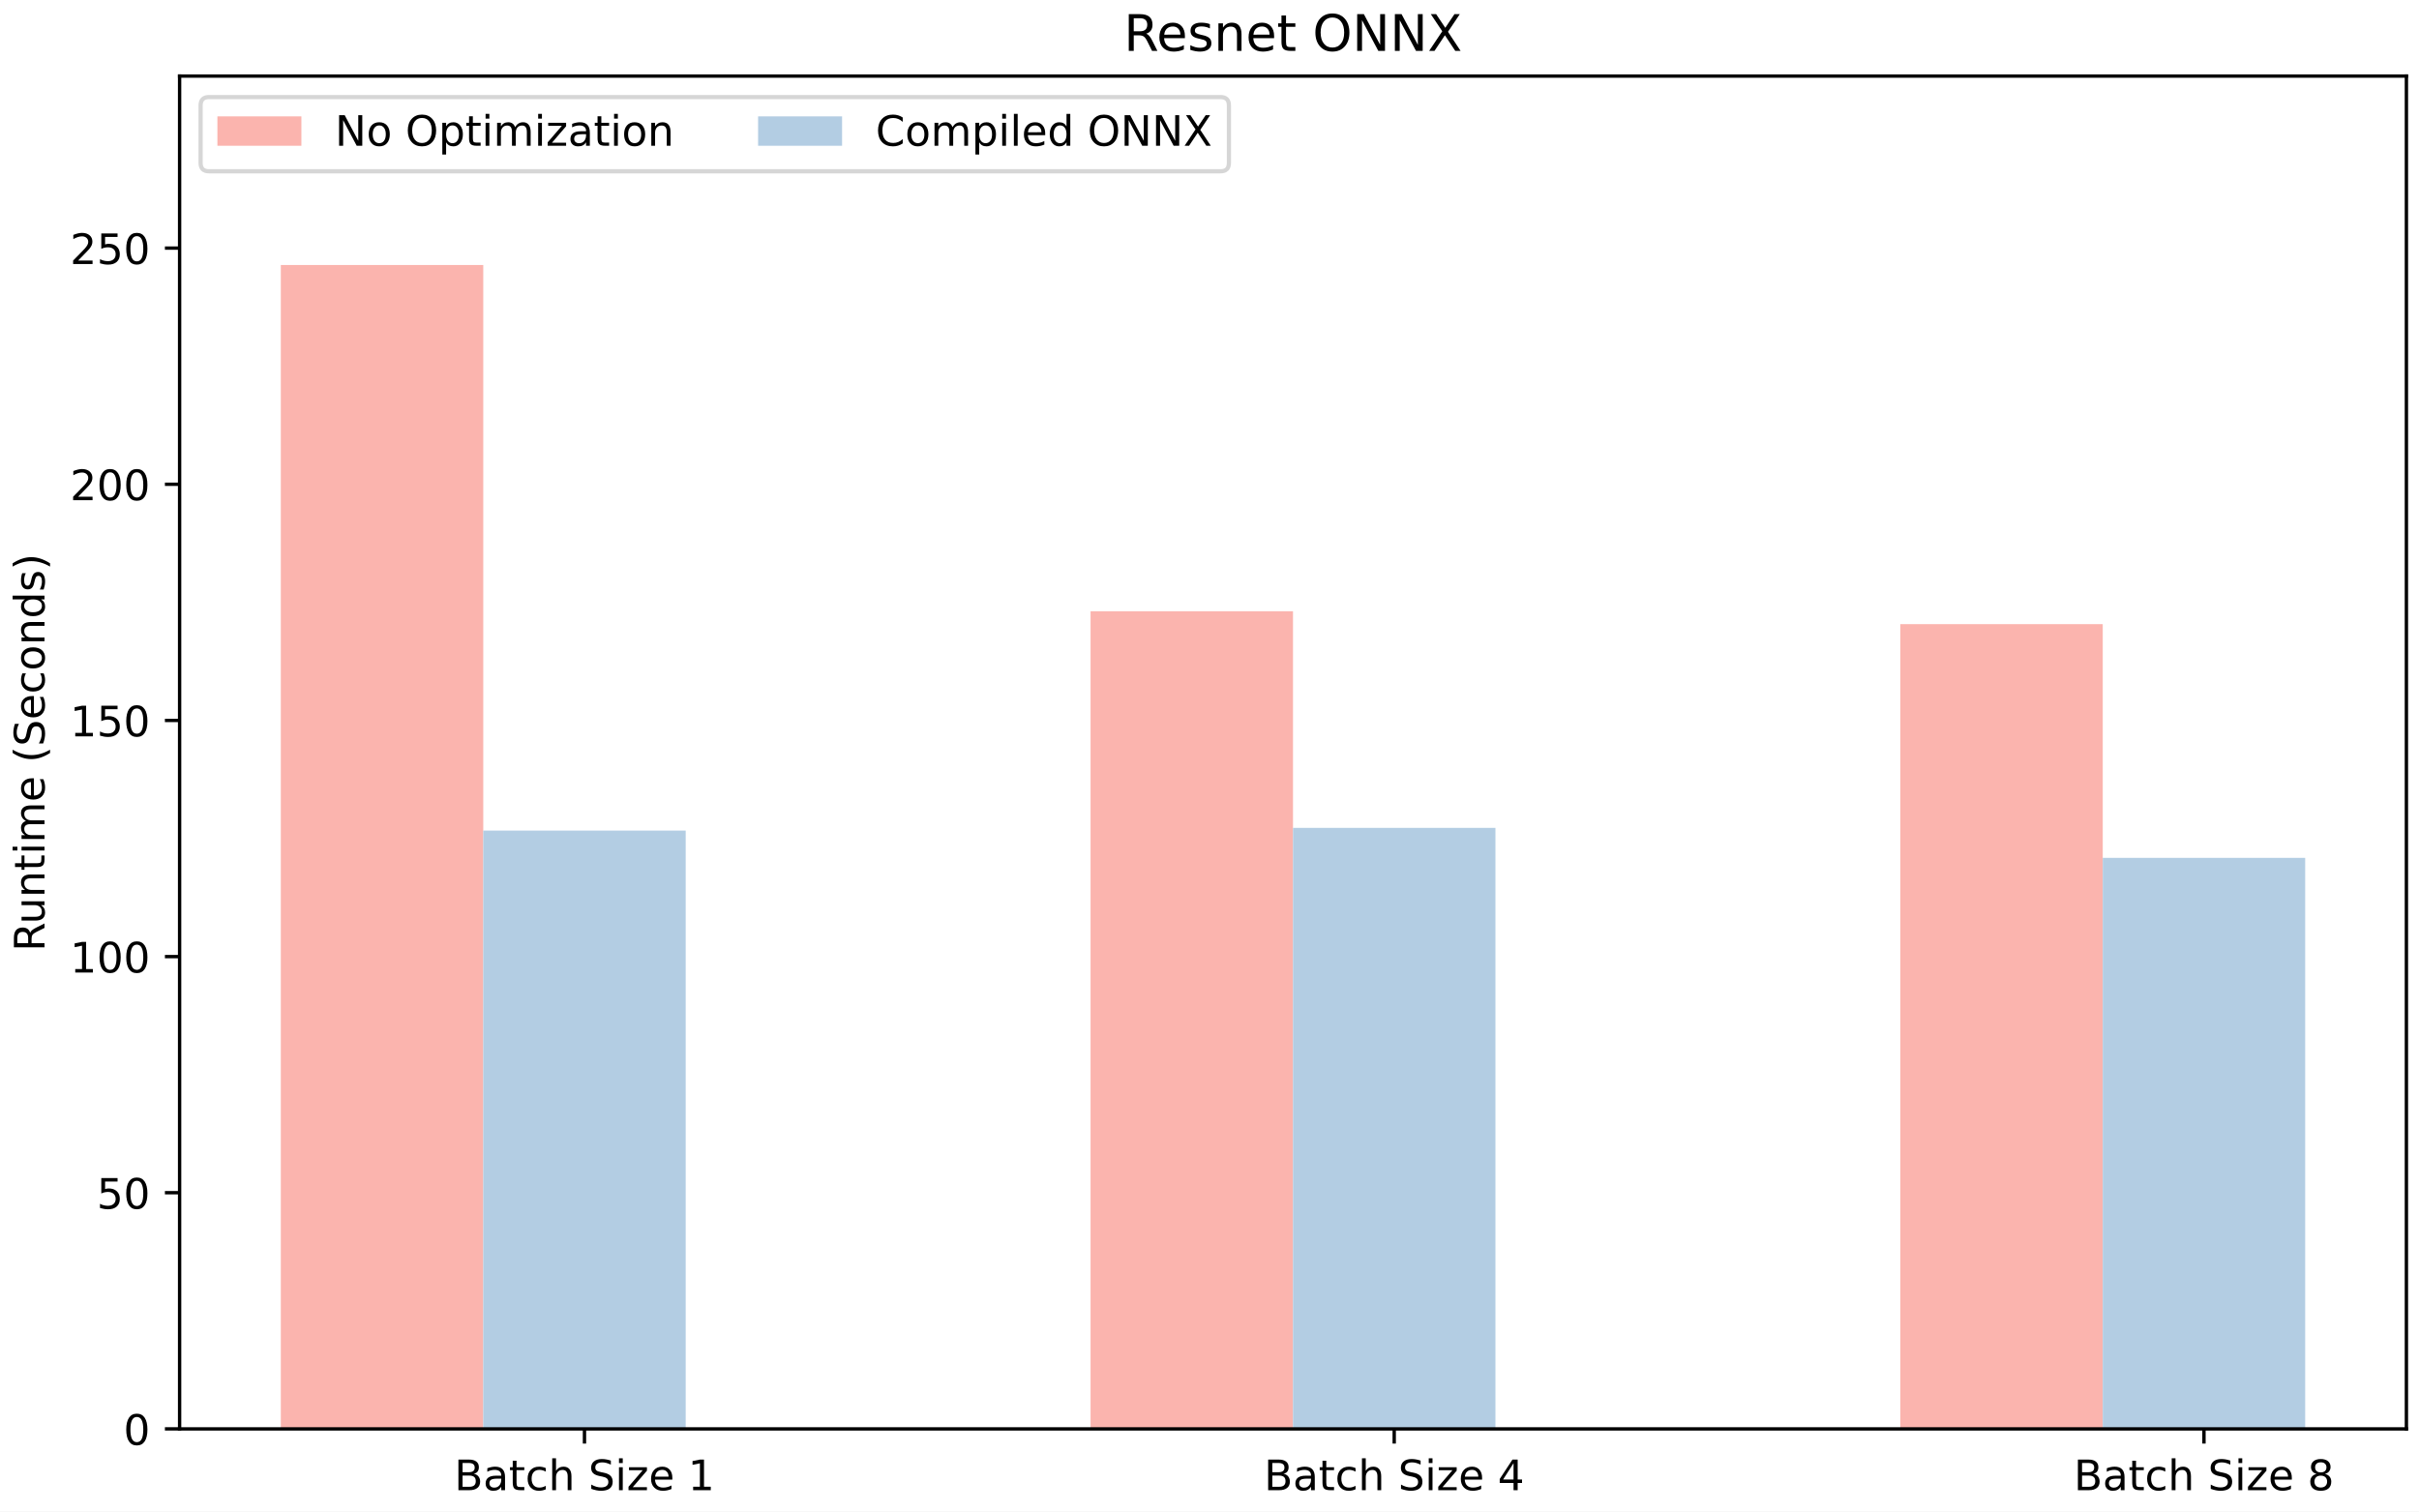
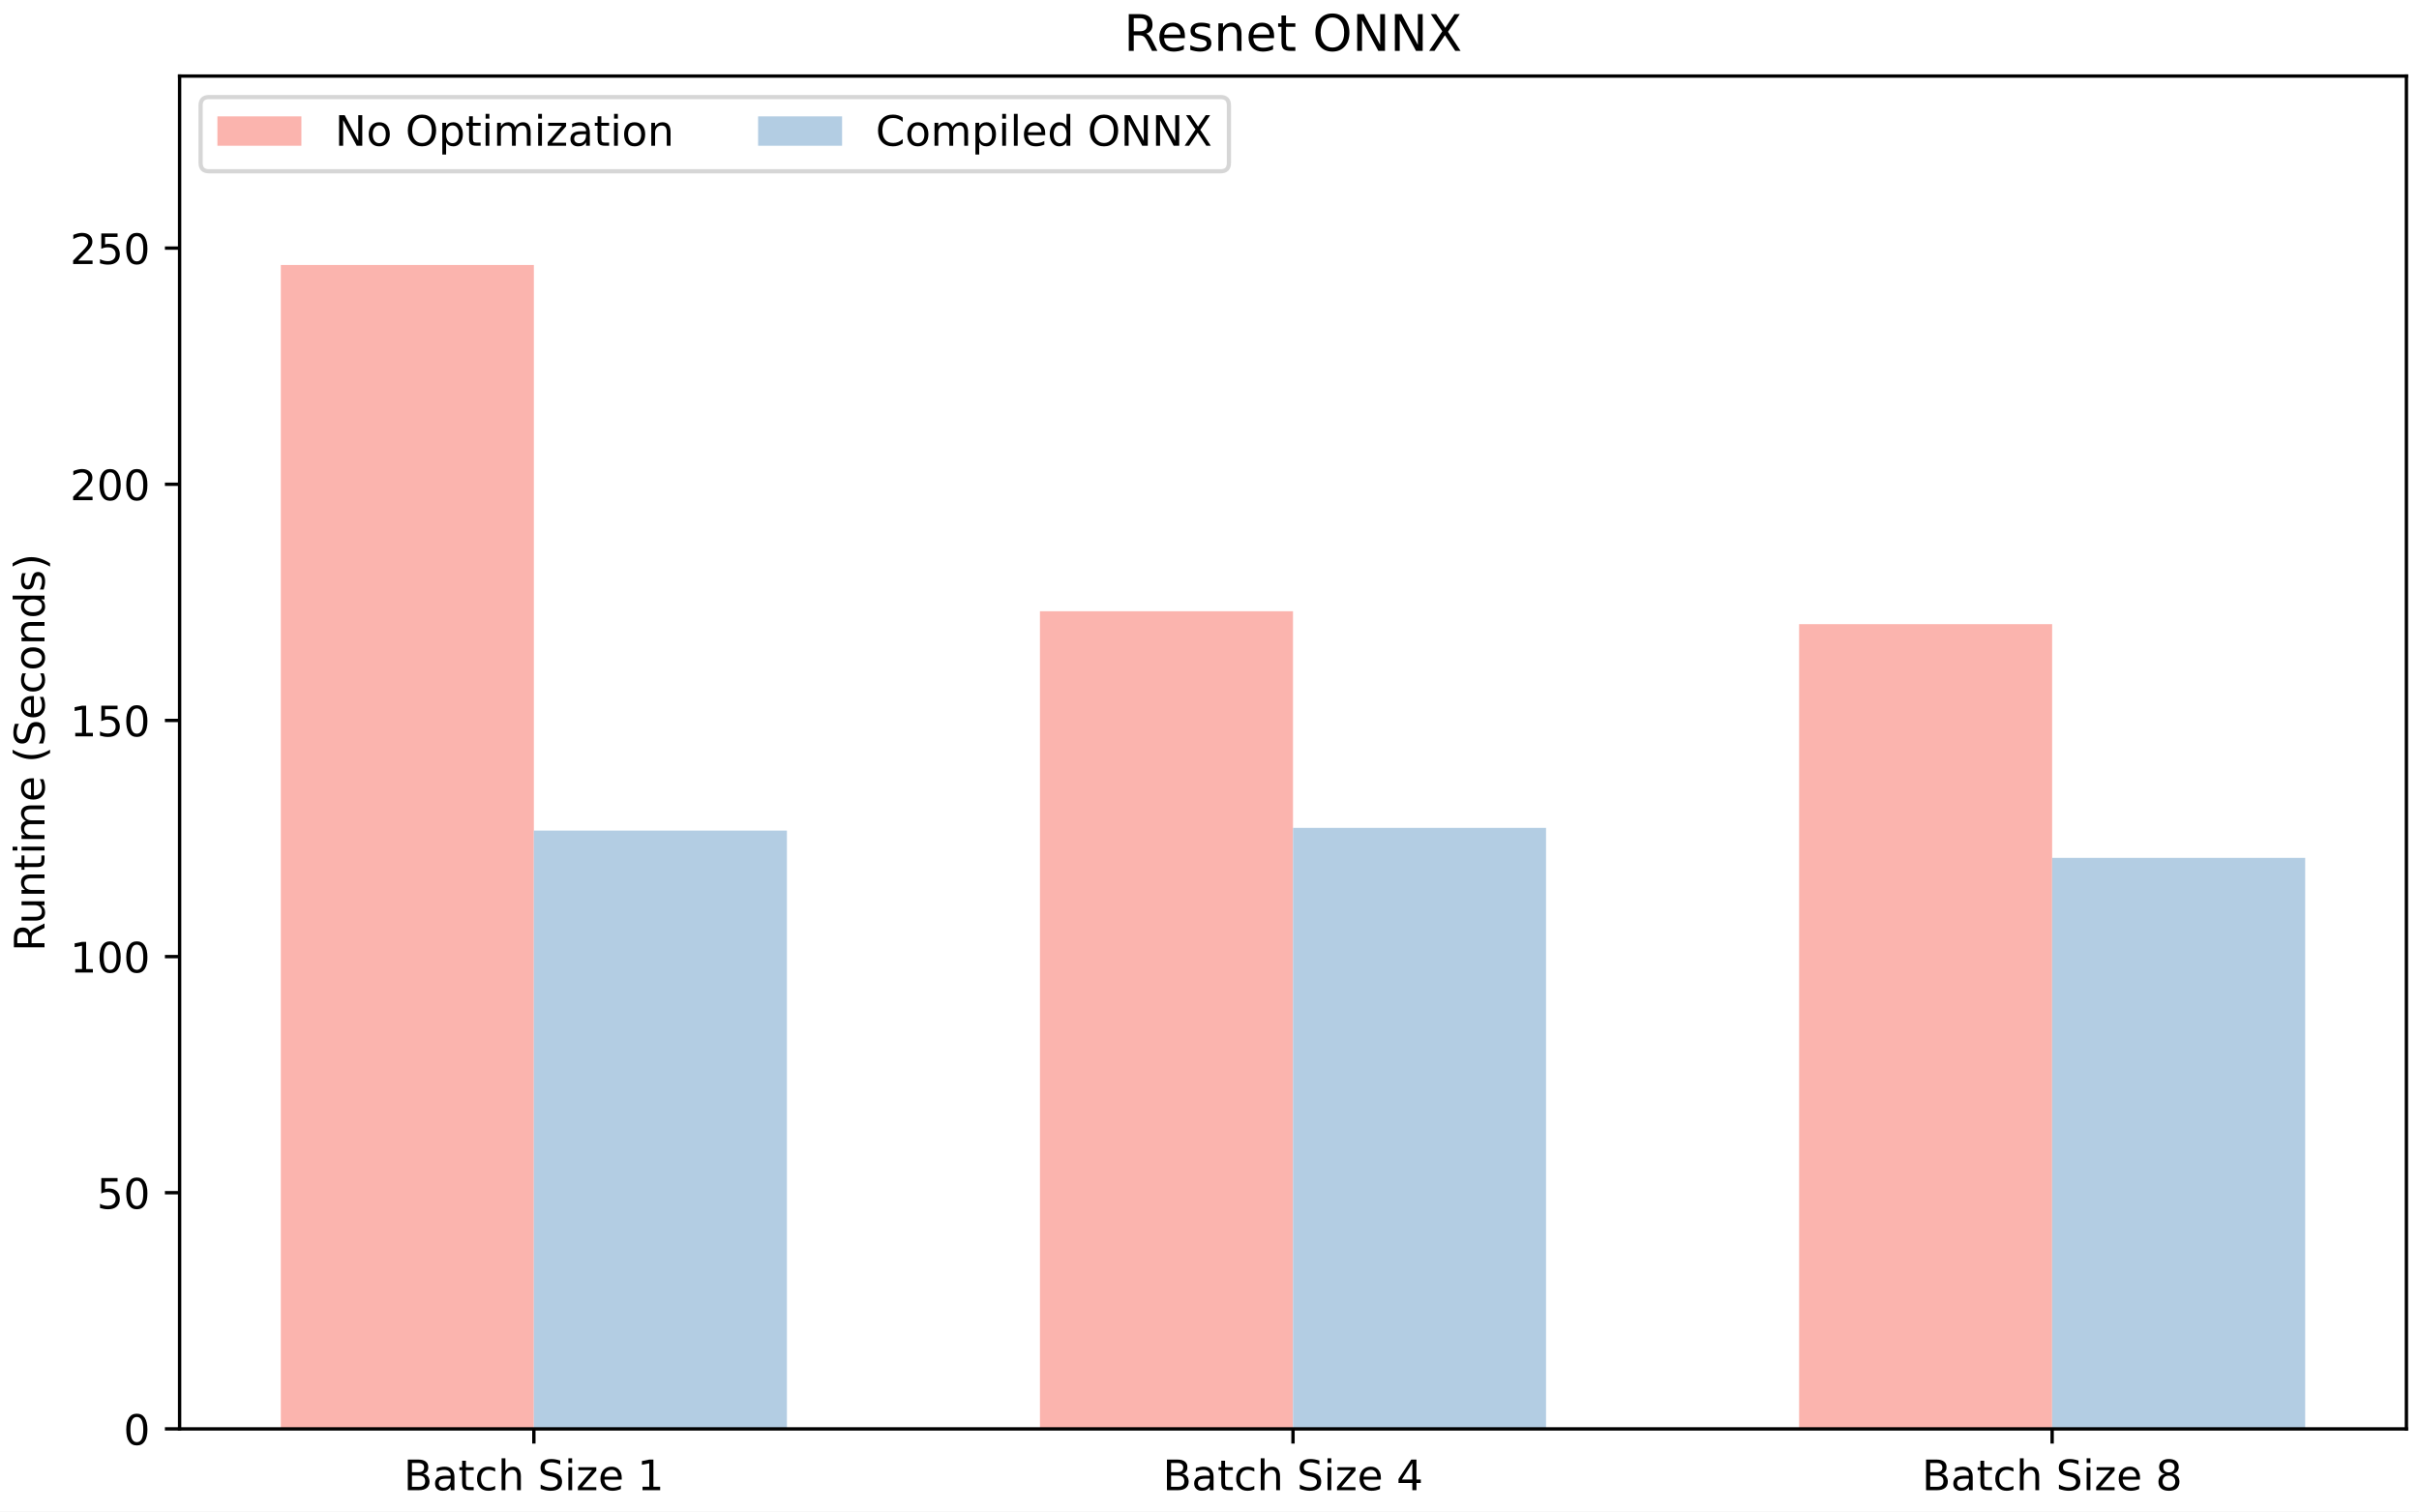
<svg xmlns="http://www.w3.org/2000/svg" xmlns:xlink="http://www.w3.org/1999/xlink" width="576pt" height="360pt" viewBox="0 0 576 360" version="1.1">
  <defs>
    <style type="text/css">*{stroke-linejoin: round; stroke-linecap: butt}</style>
  </defs>
  <g id="figure_1">
    <g id="patch_1">
      <path d="M 0 360 L 576 360 L 576 0 L 0 0 z " style="fill: #ffffff" />
    </g>
    <g id="axes_1">
      <g id="patch_2">
        <path d="M 42.766 340.322 L 573 340.322 L 573 18.118 L 42.766 18.118 z " style="fill: #ffffff" />
      </g>
      <g id="patch_3">
-         <path d="M 66.867 340.322 L 115.07 340.322 L 115.07 63.116 L 66.867 63.116 z " clip-path="url(#p88e01d5833)" style="fill: #fbb4ae" />
+         <path d="M 66.867 340.322 L 127.121 340.322 L 127.121 63.116 L 66.867 63.116 z " clip-path="url(#p4c290572ea)" style="fill: #fbb4ae" />
      </g>
      <g id="patch_4">
-         <path d="M 259.68 340.322 L 307.883 340.322 L 307.883 145.589 L 259.68 145.589 z " clip-path="url(#p88e01d5833)" style="fill: #fbb4ae" />
+         <path d="M 247.629 340.322 L 307.883 340.322 L 307.883 145.589 L 247.629 145.589 z " clip-path="url(#p4c290572ea)" style="fill: #fbb4ae" />
      </g>
      <g id="patch_5">
-         <path d="M 452.492 340.322 L 500.695 340.322 L 500.695 148.654 L 452.492 148.654 z " clip-path="url(#p88e01d5833)" style="fill: #fbb4ae" />
+         <path d="M 428.391 340.322 L 488.644 340.322 L 488.644 148.654 L 428.391 148.654 z " clip-path="url(#p4c290572ea)" style="fill: #fbb4ae" />
      </g>
      <g id="patch_6">
-         <path d="M 115.07 340.322 L 163.274 340.322 L 163.274 197.823 L 115.07 197.823 z " clip-path="url(#p88e01d5833)" style="fill: #b3cde3" />
+         <path d="M 127.121 340.322 L 187.375 340.322 L 187.375 197.823 L 127.121 197.823 z " clip-path="url(#p4c290572ea)" style="fill: #b3cde3" />
      </g>
      <g id="patch_7">
-         <path d="M 307.883 340.322 L 356.086 340.322 L 356.086 197.173 L 307.883 197.173 z " clip-path="url(#p88e01d5833)" style="fill: #b3cde3" />
+         <path d="M 307.883 340.322 L 368.137 340.322 L 368.137 197.173 L 307.883 197.173 z " clip-path="url(#p4c290572ea)" style="fill: #b3cde3" />
      </g>
      <g id="patch_8">
-         <path d="M 500.695 340.322 L 548.898 340.322 L 548.898 204.315 L 500.695 204.315 z " clip-path="url(#p88e01d5833)" style="fill: #b3cde3" />
+         <path d="M 488.644 340.322 L 548.898 340.322 L 548.898 204.315 L 488.644 204.315 z " clip-path="url(#p4c290572ea)" style="fill: #b3cde3" />
      </g>
      <g id="matplotlib.axis_1">
        <g id="xtick_1">
          <g id="line2d_1">
            <defs>
-               <path id="meb91b0cc45" d="M 0 0 L 0 3.5 " style="stroke: #000000; stroke-width: 0.8" />
-             </defs>
-             <g>
-               <use xlink:href="#meb91b0cc45" x="139.172" y="340.322" style="stroke: #000000; stroke-width: 0.8" />
+               <path id="meda96e7265" d="M 0 0 L 0 3.5 " style="stroke: #000000; stroke-width: 0.8" />
+             </defs>
+             <g>
+               <use xlink:href="#meda96e7265" x="127.121" y="340.322" style="stroke: #000000; stroke-width: 0.8" />
            </g>
          </g>
          <g id="text_1">
-             <g transform="translate(108.1759 354.9201) scale(0.1 -0.1)">
+             <g transform="translate(96.12516 354.9201) scale(0.1 -0.1)">
              <defs>
                <path id="DejaVuSans-42" d="M 1259 2228 L 1259 519 L 2272 519 Q 2781 519 3026 730 Q 3272 941 3272 1375 Q 3272 1813 3026 2020 Q 2781 2228 2272 2228 L 1259 2228 z M 1259 4147 L 1259 2741 L 2194 2741 Q 2656 2741 2882 2914 Q 3109 3088 3109 3444 Q 3109 3797 2882 3972 Q 2656 4147 2194 4147 L 1259 4147 z M 628 4666 L 2241 4666 Q 2963 4666 3353 4366 Q 3744 4066 3744 3513 Q 3744 3084 3544 2831 Q 3344 2578 2956 2516 Q 3422 2416 3680 2098 Q 3938 1781 3938 1306 Q 3938 681 3513 340 Q 3088 0 2303 0 L 628 0 L 628 4666 z " transform="scale(0.015625)" />
                <path id="DejaVuSans-61" d="M 2194 1759 Q 1497 1759 1228 1600 Q 959 1441 959 1056 Q 959 750 1161 570 Q 1363 391 1709 391 Q 2188 391 2477 730 Q 2766 1069 2766 1631 L 2766 1759 L 2194 1759 z M 3341 1997 L 3341 0 L 2766 0 L 2766 531 Q 2569 213 2275 61 Q 1981 -91 1556 -91 Q 1019 -91 701 211 Q 384 513 384 1019 Q 384 1609 779 1909 Q 1175 2209 1959 2209 L 2766 2209 L 2766 2266 Q 2766 2663 2505 2880 Q 2244 3097 1772 3097 Q 1472 3097 1187 3025 Q 903 2953 641 2809 L 641 3341 Q 956 3463 1253 3523 Q 1550 3584 1831 3584 Q 2591 3584 2966 3190 Q 3341 2797 3341 1997 z " transform="scale(0.015625)" />
                <path id="DejaVuSans-74" d="M 1172 4494 L 1172 3500 L 2356 3500 L 2356 3053 L 1172 3053 L 1172 1153 Q 1172 725 1289 603 Q 1406 481 1766 481 L 2356 481 L 2356 0 L 1766 0 Q 1100 0 847 248 Q 594 497 594 1153 L 594 3053 L 172 3053 L 172 3500 L 594 3500 L 594 4494 L 1172 4494 z " transform="scale(0.015625)" />
                <path id="DejaVuSans-63" d="M 3122 3366 L 3122 2828 Q 2878 2963 2633 3030 Q 2388 3097 2138 3097 Q 1578 3097 1268 2742 Q 959 2388 959 1747 Q 959 1106 1268 751 Q 1578 397 2138 397 Q 2388 397 2633 464 Q 2878 531 3122 666 L 3122 134 Q 2881 22 2623 -34 Q 2366 -91 2075 -91 Q 1284 -91 818 406 Q 353 903 353 1747 Q 353 2603 823 3093 Q 1294 3584 2113 3584 Q 2378 3584 2631 3529 Q 2884 3475 3122 3366 z " transform="scale(0.015625)" />
                <path id="DejaVuSans-68" d="M 3513 2113 L 3513 0 L 2938 0 L 2938 2094 Q 2938 2591 2744 2837 Q 2550 3084 2163 3084 Q 1697 3084 1428 2787 Q 1159 2491 1159 1978 L 1159 0 L 581 0 L 581 4863 L 1159 4863 L 1159 2956 Q 1366 3272 1645 3428 Q 1925 3584 2291 3584 Q 2894 3584 3203 3211 Q 3513 2838 3513 2113 z " transform="scale(0.015625)" />
                <path id="DejaVuSans-20" transform="scale(0.015625)" />
                <path id="DejaVuSans-53" d="M 3425 4513 L 3425 3897 Q 3066 4069 2747 4153 Q 2428 4238 2131 4238 Q 1616 4238 1336 4038 Q 1056 3838 1056 3469 Q 1056 3159 1242 3001 Q 1428 2844 1947 2747 L 2328 2669 Q 3034 2534 3370 2195 Q 3706 1856 3706 1288 Q 3706 609 3251 259 Q 2797 -91 1919 -91 Q 1588 -91 1214 -16 Q 841 59 441 206 L 441 856 Q 825 641 1194 531 Q 1563 422 1919 422 Q 2459 422 2753 634 Q 3047 847 3047 1241 Q 3047 1584 2836 1778 Q 2625 1972 2144 2069 L 1759 2144 Q 1053 2284 737 2584 Q 422 2884 422 3419 Q 422 4038 858 4394 Q 1294 4750 2059 4750 Q 2388 4750 2728 4690 Q 3069 4631 3425 4513 z " transform="scale(0.015625)" />
                <path id="DejaVuSans-69" d="M 603 3500 L 1178 3500 L 1178 0 L 603 0 L 603 3500 z M 603 4863 L 1178 4863 L 1178 4134 L 603 4134 L 603 4863 z " transform="scale(0.015625)" />
                <path id="DejaVuSans-7a" d="M 353 3500 L 3084 3500 L 3084 2975 L 922 459 L 3084 459 L 3084 0 L 275 0 L 275 525 L 2438 3041 L 353 3041 L 353 3500 z " transform="scale(0.015625)" />
                <path id="DejaVuSans-65" d="M 3597 1894 L 3597 1613 L 953 1613 Q 991 1019 1311 708 Q 1631 397 2203 397 Q 2534 397 2845 478 Q 3156 559 3463 722 L 3463 178 Q 3153 47 2828 -22 Q 2503 -91 2169 -91 Q 1331 -91 842 396 Q 353 884 353 1716 Q 353 2575 817 3079 Q 1281 3584 2069 3584 Q 2775 3584 3186 3129 Q 3597 2675 3597 1894 z M 3022 2063 Q 3016 2534 2758 2815 Q 2500 3097 2075 3097 Q 1594 3097 1305 2825 Q 1016 2553 972 2059 L 3022 2063 z " transform="scale(0.015625)" />
                <path id="DejaVuSans-31" d="M 794 531 L 1825 531 L 1825 4091 L 703 3866 L 703 4441 L 1819 4666 L 2450 4666 L 2450 531 L 3481 531 L 3481 0 L 794 0 L 794 531 z " transform="scale(0.015625)" />
              </defs>
              <use xlink:href="#DejaVuSans-42" />
              <use xlink:href="#DejaVuSans-61" transform="translate(68.60352 0)" />
              <use xlink:href="#DejaVuSans-74" transform="translate(129.8828 0)" />
              <use xlink:href="#DejaVuSans-63" transform="translate(169.0918 0)" />
              <use xlink:href="#DejaVuSans-68" transform="translate(224.0723 0)" />
              <use xlink:href="#DejaVuSans-20" transform="translate(287.4512 0)" />
              <use xlink:href="#DejaVuSans-53" transform="translate(319.2383 0)" />
              <use xlink:href="#DejaVuSans-69" transform="translate(382.7148 0)" />
              <use xlink:href="#DejaVuSans-7a" transform="translate(410.498 0)" />
              <use xlink:href="#DejaVuSans-65" transform="translate(462.9883 0)" />
              <use xlink:href="#DejaVuSans-20" transform="translate(524.5117 0)" />
              <use xlink:href="#DejaVuSans-31" transform="translate(556.2988 0)" />
            </g>
          </g>
        </g>
        <g id="xtick_2">
          <g id="line2d_2">
            <g>
-               <use xlink:href="#meb91b0cc45" x="331.984" y="340.322" style="stroke: #000000; stroke-width: 0.8" />
+               <use xlink:href="#meda96e7265" x="307.883" y="340.322" style="stroke: #000000; stroke-width: 0.8" />
            </g>
          </g>
          <g id="text_2">
-             <g transform="translate(300.9883 354.9201) scale(0.1 -0.1)">
+             <g transform="translate(276.8867 354.9201) scale(0.1 -0.1)">
              <defs>
                <path id="DejaVuSans-34" d="M 2419 4116 L 825 1625 L 2419 1625 L 2419 4116 z M 2253 4666 L 3047 4666 L 3047 1625 L 3713 1625 L 3713 1100 L 3047 1100 L 3047 0 L 2419 0 L 2419 1100 L 313 1100 L 313 1709 L 2253 4666 z " transform="scale(0.015625)" />
              </defs>
              <use xlink:href="#DejaVuSans-42" />
              <use xlink:href="#DejaVuSans-61" transform="translate(68.60352 0)" />
              <use xlink:href="#DejaVuSans-74" transform="translate(129.8828 0)" />
              <use xlink:href="#DejaVuSans-63" transform="translate(169.0918 0)" />
              <use xlink:href="#DejaVuSans-68" transform="translate(224.0723 0)" />
              <use xlink:href="#DejaVuSans-20" transform="translate(287.4512 0)" />
              <use xlink:href="#DejaVuSans-53" transform="translate(319.2383 0)" />
              <use xlink:href="#DejaVuSans-69" transform="translate(382.7148 0)" />
              <use xlink:href="#DejaVuSans-7a" transform="translate(410.498 0)" />
              <use xlink:href="#DejaVuSans-65" transform="translate(462.9883 0)" />
              <use xlink:href="#DejaVuSans-20" transform="translate(524.5117 0)" />
              <use xlink:href="#DejaVuSans-34" transform="translate(556.2988 0)" />
            </g>
          </g>
        </g>
        <g id="xtick_3">
          <g id="line2d_3">
            <g>
-               <use xlink:href="#meb91b0cc45" x="524.797" y="340.322" style="stroke: #000000; stroke-width: 0.8" />
+               <use xlink:href="#meda96e7265" x="488.644" y="340.322" style="stroke: #000000; stroke-width: 0.8" />
            </g>
          </g>
          <g id="text_3">
-             <g transform="translate(493.8006 354.9201) scale(0.1 -0.1)">
+             <g transform="translate(457.6483 354.9201) scale(0.1 -0.1)">
              <defs>
                <path id="DejaVuSans-38" d="M 2034 2216 Q 1584 2216 1326 1975 Q 1069 1734 1069 1313 Q 1069 891 1326 650 Q 1584 409 2034 409 Q 2484 409 2743 651 Q 3003 894 3003 1313 Q 3003 1734 2745 1975 Q 2488 2216 2034 2216 z M 1403 2484 Q 997 2584 770 2862 Q 544 3141 544 3541 Q 544 4100 942 4425 Q 1341 4750 2034 4750 Q 2731 4750 3128 4425 Q 3525 4100 3525 3541 Q 3525 3141 3298 2862 Q 3072 2584 2669 2484 Q 3125 2378 3379 2068 Q 3634 1759 3634 1313 Q 3634 634 3220 271 Q 2806 -91 2034 -91 Q 1263 -91 848 271 Q 434 634 434 1313 Q 434 1759 690 2068 Q 947 2378 1403 2484 z M 1172 3481 Q 1172 3119 1398 2916 Q 1625 2713 2034 2713 Q 2441 2713 2670 2916 Q 2900 3119 2900 3481 Q 2900 3844 2670 4047 Q 2441 4250 2034 4250 Q 1625 4250 1398 4047 Q 1172 3844 1172 3481 z " transform="scale(0.015625)" />
              </defs>
              <use xlink:href="#DejaVuSans-42" />
              <use xlink:href="#DejaVuSans-61" transform="translate(68.60352 0)" />
              <use xlink:href="#DejaVuSans-74" transform="translate(129.8828 0)" />
              <use xlink:href="#DejaVuSans-63" transform="translate(169.0918 0)" />
              <use xlink:href="#DejaVuSans-68" transform="translate(224.0723 0)" />
              <use xlink:href="#DejaVuSans-20" transform="translate(287.4512 0)" />
              <use xlink:href="#DejaVuSans-53" transform="translate(319.2383 0)" />
              <use xlink:href="#DejaVuSans-69" transform="translate(382.7148 0)" />
              <use xlink:href="#DejaVuSans-7a" transform="translate(410.498 0)" />
              <use xlink:href="#DejaVuSans-65" transform="translate(462.9883 0)" />
              <use xlink:href="#DejaVuSans-20" transform="translate(524.5117 0)" />
              <use xlink:href="#DejaVuSans-38" transform="translate(556.2988 0)" />
            </g>
          </g>
        </g>
      </g>
      <g id="matplotlib.axis_2">
        <g id="ytick_1">
          <g id="line2d_4">
            <defs>
-               <path id="ma357331f16" d="M 0 0 L -3.5 0 " style="stroke: #000000; stroke-width: 0.8" />
-             </defs>
-             <g>
-               <use xlink:href="#ma357331f16" x="42.766" y="340.322" style="stroke: #000000; stroke-width: 0.8" />
+               <path id="mae5542200e" d="M 0 0 L -3.5 0 " style="stroke: #000000; stroke-width: 0.8" />
+             </defs>
+             <g>
+               <use xlink:href="#mae5542200e" x="42.766" y="340.322" style="stroke: #000000; stroke-width: 0.8" />
            </g>
          </g>
          <g id="text_4">
            <g transform="translate(29.40337 344.1209) scale(0.1 -0.1)">
              <defs>
                <path id="DejaVuSans-30" d="M 2034 4250 Q 1547 4250 1301 3770 Q 1056 3291 1056 2328 Q 1056 1369 1301 889 Q 1547 409 2034 409 Q 2525 409 2770 889 Q 3016 1369 3016 2328 Q 3016 3291 2770 3770 Q 2525 4250 2034 4250 z M 2034 4750 Q 2819 4750 3233 4129 Q 3647 3509 3647 2328 Q 3647 1150 3233 529 Q 2819 -91 2034 -91 Q 1250 -91 836 529 Q 422 1150 422 2328 Q 422 3509 836 4129 Q 1250 4750 2034 4750 z " transform="scale(0.015625)" />
              </defs>
              <use xlink:href="#DejaVuSans-30" />
            </g>
          </g>
        </g>
        <g id="ytick_2">
          <g id="line2d_5">
            <g>
-               <use xlink:href="#ma357331f16" x="42.766" y="284.075" style="stroke: #000000; stroke-width: 0.8" />
+               <use xlink:href="#mae5542200e" x="42.766" y="284.075" style="stroke: #000000; stroke-width: 0.8" />
            </g>
          </g>
          <g id="text_5">
            <g transform="translate(23.04087 287.8739) scale(0.1 -0.1)">
              <defs>
                <path id="DejaVuSans-35" d="M 691 4666 L 3169 4666 L 3169 4134 L 1269 4134 L 1269 2991 Q 1406 3038 1543 3061 Q 1681 3084 1819 3084 Q 2600 3084 3056 2656 Q 3513 2228 3513 1497 Q 3513 744 3044 326 Q 2575 -91 1722 -91 Q 1428 -91 1123 -41 Q 819 9 494 109 L 494 744 Q 775 591 1075 516 Q 1375 441 1709 441 Q 2250 441 2565 725 Q 2881 1009 2881 1497 Q 2881 1984 2565 2268 Q 2250 2553 1709 2553 Q 1456 2553 1204 2497 Q 953 2441 691 2322 L 691 4666 z " transform="scale(0.015625)" />
              </defs>
              <use xlink:href="#DejaVuSans-35" />
              <use xlink:href="#DejaVuSans-30" transform="translate(63.62305 0)" />
            </g>
          </g>
        </g>
        <g id="ytick_3">
          <g id="line2d_6">
            <g>
-               <use xlink:href="#ma357331f16" x="42.766" y="227.828" style="stroke: #000000; stroke-width: 0.8" />
+               <use xlink:href="#mae5542200e" x="42.766" y="227.828" style="stroke: #000000; stroke-width: 0.8" />
            </g>
          </g>
          <g id="text_6">
            <g transform="translate(16.67836 231.6269) scale(0.1 -0.1)">
              <use xlink:href="#DejaVuSans-31" />
              <use xlink:href="#DejaVuSans-30" transform="translate(63.62305 0)" />
              <use xlink:href="#DejaVuSans-30" transform="translate(127.2461 0)" />
            </g>
          </g>
        </g>
        <g id="ytick_4">
          <g id="line2d_7">
            <g>
-               <use xlink:href="#ma357331f16" x="42.766" y="171.581" style="stroke: #000000; stroke-width: 0.8" />
+               <use xlink:href="#mae5542200e" x="42.766" y="171.581" style="stroke: #000000; stroke-width: 0.8" />
            </g>
          </g>
          <g id="text_7">
            <g transform="translate(16.67836 175.38) scale(0.1 -0.1)">
              <use xlink:href="#DejaVuSans-31" />
              <use xlink:href="#DejaVuSans-35" transform="translate(63.62305 0)" />
              <use xlink:href="#DejaVuSans-30" transform="translate(127.2461 0)" />
            </g>
          </g>
        </g>
        <g id="ytick_5">
          <g id="line2d_8">
            <g>
-               <use xlink:href="#ma357331f16" x="42.766" y="115.334" style="stroke: #000000; stroke-width: 0.8" />
+               <use xlink:href="#mae5542200e" x="42.766" y="115.334" style="stroke: #000000; stroke-width: 0.8" />
            </g>
          </g>
          <g id="text_8">
            <g transform="translate(16.67836 119.133) scale(0.1 -0.1)">
              <defs>
                <path id="DejaVuSans-32" d="M 1228 531 L 3431 531 L 3431 0 L 469 0 L 469 531 Q 828 903 1448 1529 Q 2069 2156 2228 2338 Q 2531 2678 2651 2914 Q 2772 3150 2772 3378 Q 2772 3750 2511 3984 Q 2250 4219 1831 4219 Q 1534 4219 1204 4116 Q 875 4013 500 3803 L 500 4441 Q 881 4594 1212 4672 Q 1544 4750 1819 4750 Q 2544 4750 2975 4387 Q 3406 4025 3406 3419 Q 3406 3131 3298 2873 Q 3191 2616 2906 2266 Q 2828 2175 2409 1742 Q 1991 1309 1228 531 z " transform="scale(0.015625)" />
              </defs>
              <use xlink:href="#DejaVuSans-32" />
              <use xlink:href="#DejaVuSans-30" transform="translate(63.62305 0)" />
              <use xlink:href="#DejaVuSans-30" transform="translate(127.2461 0)" />
            </g>
          </g>
        </g>
        <g id="ytick_6">
          <g id="line2d_9">
            <g>
-               <use xlink:href="#ma357331f16" x="42.766" y="59.087" style="stroke: #000000; stroke-width: 0.8" />
+               <use xlink:href="#mae5542200e" x="42.766" y="59.087" style="stroke: #000000; stroke-width: 0.8" />
            </g>
          </g>
          <g id="text_9">
            <g transform="translate(16.67836 62.88601) scale(0.1 -0.1)">
              <use xlink:href="#DejaVuSans-32" />
              <use xlink:href="#DejaVuSans-35" transform="translate(63.62305 0)" />
              <use xlink:href="#DejaVuSans-30" transform="translate(127.2461 0)" />
            </g>
          </g>
        </g>
        <g id="text_10">
          <g transform="translate(10.59868 226.6005) rotate(-90) scale(0.1 -0.1)">
            <defs>
              <path id="DejaVuSans-52" d="M 2841 2188 Q 3044 2119 3236 1894 Q 3428 1669 3622 1275 L 4263 0 L 3584 0 L 2988 1197 Q 2756 1666 2539 1819 Q 2322 1972 1947 1972 L 1259 1972 L 1259 0 L 628 0 L 628 4666 L 2053 4666 Q 2853 4666 3247 4331 Q 3641 3997 3641 3322 Q 3641 2881 3436 2590 Q 3231 2300 2841 2188 z M 1259 4147 L 1259 2491 L 2053 2491 Q 2509 2491 2742 2702 Q 2975 2913 2975 3322 Q 2975 3731 2742 3939 Q 2509 4147 2053 4147 L 1259 4147 z " transform="scale(0.015625)" />
              <path id="DejaVuSans-75" d="M 544 1381 L 544 3500 L 1119 3500 L 1119 1403 Q 1119 906 1312 657 Q 1506 409 1894 409 Q 2359 409 2629 706 Q 2900 1003 2900 1516 L 2900 3500 L 3475 3500 L 3475 0 L 2900 0 L 2900 538 Q 2691 219 2414 64 Q 2138 -91 1772 -91 Q 1169 -91 856 284 Q 544 659 544 1381 z M 1991 3584 L 1991 3584 z " transform="scale(0.015625)" />
              <path id="DejaVuSans-6e" d="M 3513 2113 L 3513 0 L 2938 0 L 2938 2094 Q 2938 2591 2744 2837 Q 2550 3084 2163 3084 Q 1697 3084 1428 2787 Q 1159 2491 1159 1978 L 1159 0 L 581 0 L 581 3500 L 1159 3500 L 1159 2956 Q 1366 3272 1645 3428 Q 1925 3584 2291 3584 Q 2894 3584 3203 3211 Q 3513 2838 3513 2113 z " transform="scale(0.015625)" />
              <path id="DejaVuSans-6d" d="M 3328 2828 Q 3544 3216 3844 3400 Q 4144 3584 4550 3584 Q 5097 3584 5394 3201 Q 5691 2819 5691 2113 L 5691 0 L 5113 0 L 5113 2094 Q 5113 2597 4934 2840 Q 4756 3084 4391 3084 Q 3944 3084 3684 2787 Q 3425 2491 3425 1978 L 3425 0 L 2847 0 L 2847 2094 Q 2847 2600 2669 2842 Q 2491 3084 2119 3084 Q 1678 3084 1418 2786 Q 1159 2488 1159 1978 L 1159 0 L 581 0 L 581 3500 L 1159 3500 L 1159 2956 Q 1356 3278 1631 3431 Q 1906 3584 2284 3584 Q 2666 3584 2933 3390 Q 3200 3197 3328 2828 z " transform="scale(0.015625)" />
              <path id="DejaVuSans-28" d="M 1984 4856 Q 1566 4138 1362 3434 Q 1159 2731 1159 2009 Q 1159 1288 1364 580 Q 1569 -128 1984 -844 L 1484 -844 Q 1016 -109 783 600 Q 550 1309 550 2009 Q 550 2706 781 3412 Q 1013 4119 1484 4856 L 1984 4856 z " transform="scale(0.015625)" />
              <path id="DejaVuSans-6f" d="M 1959 3097 Q 1497 3097 1228 2736 Q 959 2375 959 1747 Q 959 1119 1226 758 Q 1494 397 1959 397 Q 2419 397 2687 759 Q 2956 1122 2956 1747 Q 2956 2369 2687 2733 Q 2419 3097 1959 3097 z M 1959 3584 Q 2709 3584 3137 3096 Q 3566 2609 3566 1747 Q 3566 888 3137 398 Q 2709 -91 1959 -91 Q 1206 -91 779 398 Q 353 888 353 1747 Q 353 2609 779 3096 Q 1206 3584 1959 3584 z " transform="scale(0.015625)" />
              <path id="DejaVuSans-64" d="M 2906 2969 L 2906 4863 L 3481 4863 L 3481 0 L 2906 0 L 2906 525 Q 2725 213 2448 61 Q 2172 -91 1784 -91 Q 1150 -91 751 415 Q 353 922 353 1747 Q 353 2572 751 3078 Q 1150 3584 1784 3584 Q 2172 3584 2448 3432 Q 2725 3281 2906 2969 z M 947 1747 Q 947 1113 1208 752 Q 1469 391 1925 391 Q 2381 391 2643 752 Q 2906 1113 2906 1747 Q 2906 2381 2643 2742 Q 2381 3103 1925 3103 Q 1469 3103 1208 2742 Q 947 2381 947 1747 z " transform="scale(0.015625)" />
              <path id="DejaVuSans-73" d="M 2834 3397 L 2834 2853 Q 2591 2978 2328 3040 Q 2066 3103 1784 3103 Q 1356 3103 1142 2972 Q 928 2841 928 2578 Q 928 2378 1081 2264 Q 1234 2150 1697 2047 L 1894 2003 Q 2506 1872 2764 1633 Q 3022 1394 3022 966 Q 3022 478 2636 193 Q 2250 -91 1575 -91 Q 1294 -91 989 -36 Q 684 19 347 128 L 347 722 Q 666 556 975 473 Q 1284 391 1588 391 Q 1994 391 2212 530 Q 2431 669 2431 922 Q 2431 1156 2273 1281 Q 2116 1406 1581 1522 L 1381 1569 Q 847 1681 609 1914 Q 372 2147 372 2553 Q 372 3047 722 3315 Q 1072 3584 1716 3584 Q 2034 3584 2315 3537 Q 2597 3491 2834 3397 z " transform="scale(0.015625)" />
              <path id="DejaVuSans-29" d="M 513 4856 L 1013 4856 Q 1481 4119 1714 3412 Q 1947 2706 1947 2009 Q 1947 1309 1714 600 Q 1481 -109 1013 -844 L 513 -844 Q 928 -128 1133 580 Q 1338 1288 1338 2009 Q 1338 2731 1133 3434 Q 928 4138 513 4856 z " transform="scale(0.015625)" />
            </defs>
            <use xlink:href="#DejaVuSans-52" />
            <use xlink:href="#DejaVuSans-75" transform="translate(64.98242 0)" />
            <use xlink:href="#DejaVuSans-6e" transform="translate(128.3613 0)" />
            <use xlink:href="#DejaVuSans-74" transform="translate(191.7402 0)" />
            <use xlink:href="#DejaVuSans-69" transform="translate(230.9492 0)" />
            <use xlink:href="#DejaVuSans-6d" transform="translate(258.7324 0)" />
            <use xlink:href="#DejaVuSans-65" transform="translate(356.1445 0)" />
            <use xlink:href="#DejaVuSans-20" transform="translate(417.668 0)" />
            <use xlink:href="#DejaVuSans-28" transform="translate(449.4551 0)" />
            <use xlink:href="#DejaVuSans-53" transform="translate(488.4688 0)" />
            <use xlink:href="#DejaVuSans-65" transform="translate(551.9453 0)" />
            <use xlink:href="#DejaVuSans-63" transform="translate(613.4688 0)" />
            <use xlink:href="#DejaVuSans-6f" transform="translate(668.4492 0)" />
            <use xlink:href="#DejaVuSans-6e" transform="translate(729.6309 0)" />
            <use xlink:href="#DejaVuSans-64" transform="translate(793.0098 0)" />
            <use xlink:href="#DejaVuSans-73" transform="translate(856.4863 0)" />
            <use xlink:href="#DejaVuSans-29" transform="translate(908.5859 0)" />
          </g>
        </g>
      </g>
      <g id="patch_9">
        <path d="M 42.766 340.322 L 42.766 18.118 " style="fill: none; stroke: #000000; stroke-width: 0.8; stroke-linejoin: miter; stroke-linecap: square" />
      </g>
      <g id="patch_10">
        <path d="M 573 340.322 L 573 18.118 " style="fill: none; stroke: #000000; stroke-width: 0.8; stroke-linejoin: miter; stroke-linecap: square" />
      </g>
      <g id="patch_11">
        <path d="M 42.766 340.322 L 573 340.322 " style="fill: none; stroke: #000000; stroke-width: 0.8; stroke-linejoin: miter; stroke-linecap: square" />
      </g>
      <g id="patch_12">
        <path d="M 42.766 18.118 L 573 18.118 " style="fill: none; stroke: #000000; stroke-width: 0.8; stroke-linejoin: miter; stroke-linecap: square" />
      </g>
      <g id="text_11">
        <g transform="translate(267.6022 12.11837) scale(0.12 -0.12)">
          <defs>
            <path id="DejaVuSans-4f" d="M 2522 4238 Q 1834 4238 1429 3725 Q 1025 3213 1025 2328 Q 1025 1447 1429 934 Q 1834 422 2522 422 Q 3209 422 3611 934 Q 4013 1447 4013 2328 Q 4013 3213 3611 3725 Q 3209 4238 2522 4238 z M 2522 4750 Q 3503 4750 4090 4092 Q 4678 3434 4678 2328 Q 4678 1225 4090 567 Q 3503 -91 2522 -91 Q 1538 -91 948 565 Q 359 1222 359 2328 Q 359 3434 948 4092 Q 1538 4750 2522 4750 z " transform="scale(0.015625)" />
            <path id="DejaVuSans-4e" d="M 628 4666 L 1478 4666 L 3547 763 L 3547 4666 L 4159 4666 L 4159 0 L 3309 0 L 1241 3903 L 1241 0 L 628 0 L 628 4666 z " transform="scale(0.015625)" />
            <path id="DejaVuSans-58" d="M 403 4666 L 1081 4666 L 2241 2931 L 3406 4666 L 4084 4666 L 2584 2425 L 4184 0 L 3506 0 L 2194 1984 L 872 0 L 191 0 L 1856 2491 L 403 4666 z " transform="scale(0.015625)" />
          </defs>
          <use xlink:href="#DejaVuSans-52" />
          <use xlink:href="#DejaVuSans-65" transform="translate(64.98242 0)" />
          <use xlink:href="#DejaVuSans-73" transform="translate(126.5059 0)" />
          <use xlink:href="#DejaVuSans-6e" transform="translate(178.6055 0)" />
          <use xlink:href="#DejaVuSans-65" transform="translate(241.9844 0)" />
          <use xlink:href="#DejaVuSans-74" transform="translate(303.5078 0)" />
          <use xlink:href="#DejaVuSans-20" transform="translate(342.7168 0)" />
          <use xlink:href="#DejaVuSans-4f" transform="translate(374.5039 0)" />
          <use xlink:href="#DejaVuSans-4e" transform="translate(453.2148 0)" />
          <use xlink:href="#DejaVuSans-4e" transform="translate(528.0195 0)" />
          <use xlink:href="#DejaVuSans-58" transform="translate(602.8242 0)" />
        </g>
      </g>
      <g id="legend_1">
        <g id="patch_13">
          <path d="M 49.766 40.796 L 290.624 40.796 Q 292.624 40.796 292.624 38.796 L 292.624 25.118 Q 292.624 23.118 290.624 23.118 L 49.766 23.118 Q 47.766 23.118 47.766 25.118 L 47.766 38.796 Q 47.766 40.796 49.766 40.796 z " style="fill: #ffffff; opacity: 0.8; stroke: #cccccc; stroke-linejoin: miter" />
        </g>
        <g id="patch_14">
          <path d="M 51.766 34.717 L 71.766 34.717 L 71.766 27.717 L 51.766 27.717 z " style="fill: #fbb4ae" />
        </g>
        <g id="text_12">
          <g transform="translate(79.76587 34.7168) scale(0.1 -0.1)">
            <defs>
              <path id="DejaVuSans-70" d="M 1159 525 L 1159 -1331 L 581 -1331 L 581 3500 L 1159 3500 L 1159 2969 Q 1341 3281 1617 3432 Q 1894 3584 2278 3584 Q 2916 3584 3314 3078 Q 3713 2572 3713 1747 Q 3713 922 3314 415 Q 2916 -91 2278 -91 Q 1894 -91 1617 61 Q 1341 213 1159 525 z M 3116 1747 Q 3116 2381 2855 2742 Q 2594 3103 2138 3103 Q 1681 3103 1420 2742 Q 1159 2381 1159 1747 Q 1159 1113 1420 752 Q 1681 391 2138 391 Q 2594 391 2855 752 Q 3116 1113 3116 1747 z " transform="scale(0.015625)" />
            </defs>
            <use xlink:href="#DejaVuSans-4e" />
            <use xlink:href="#DejaVuSans-6f" transform="translate(74.80469 0)" />
            <use xlink:href="#DejaVuSans-20" transform="translate(135.9863 0)" />
            <use xlink:href="#DejaVuSans-4f" transform="translate(167.7734 0)" />
            <use xlink:href="#DejaVuSans-70" transform="translate(246.4844 0)" />
            <use xlink:href="#DejaVuSans-74" transform="translate(309.9609 0)" />
            <use xlink:href="#DejaVuSans-69" transform="translate(349.1699 0)" />
            <use xlink:href="#DejaVuSans-6d" transform="translate(376.9531 0)" />
            <use xlink:href="#DejaVuSans-69" transform="translate(474.3652 0)" />
            <use xlink:href="#DejaVuSans-7a" transform="translate(502.1484 0)" />
            <use xlink:href="#DejaVuSans-61" transform="translate(554.6387 0)" />
            <use xlink:href="#DejaVuSans-74" transform="translate(615.918 0)" />
            <use xlink:href="#DejaVuSans-69" transform="translate(655.127 0)" />
            <use xlink:href="#DejaVuSans-6f" transform="translate(682.9102 0)" />
            <use xlink:href="#DejaVuSans-6e" transform="translate(744.0918 0)" />
          </g>
        </g>
        <g id="patch_15">
          <path d="M 180.513 34.717 L 200.513 34.717 L 200.513 27.717 L 180.513 27.717 z " style="fill: #b3cde3" />
        </g>
        <g id="text_13">
          <g transform="translate(208.5127 34.7168) scale(0.1 -0.1)">
            <defs>
              <path id="DejaVuSans-43" d="M 4122 4306 L 4122 3641 Q 3803 3938 3442 4084 Q 3081 4231 2675 4231 Q 1875 4231 1450 3742 Q 1025 3253 1025 2328 Q 1025 1406 1450 917 Q 1875 428 2675 428 Q 3081 428 3442 575 Q 3803 722 4122 1019 L 4122 359 Q 3791 134 3420 21 Q 3050 -91 2638 -91 Q 1578 -91 968 557 Q 359 1206 359 2328 Q 359 3453 968 4101 Q 1578 4750 2638 4750 Q 3056 4750 3426 4639 Q 3797 4528 4122 4306 z " transform="scale(0.015625)" />
              <path id="DejaVuSans-6c" d="M 603 4863 L 1178 4863 L 1178 0 L 603 0 L 603 4863 z " transform="scale(0.015625)" />
            </defs>
            <use xlink:href="#DejaVuSans-43" />
            <use xlink:href="#DejaVuSans-6f" transform="translate(69.82422 0)" />
            <use xlink:href="#DejaVuSans-6d" transform="translate(131.0059 0)" />
            <use xlink:href="#DejaVuSans-70" transform="translate(228.418 0)" />
            <use xlink:href="#DejaVuSans-69" transform="translate(291.8945 0)" />
            <use xlink:href="#DejaVuSans-6c" transform="translate(319.6777 0)" />
            <use xlink:href="#DejaVuSans-65" transform="translate(347.4609 0)" />
            <use xlink:href="#DejaVuSans-64" transform="translate(408.9844 0)" />
            <use xlink:href="#DejaVuSans-20" transform="translate(472.4609 0)" />
            <use xlink:href="#DejaVuSans-4f" transform="translate(504.248 0)" />
            <use xlink:href="#DejaVuSans-4e" transform="translate(582.959 0)" />
            <use xlink:href="#DejaVuSans-4e" transform="translate(657.7637 0)" />
            <use xlink:href="#DejaVuSans-58" transform="translate(732.5684 0)" />
          </g>
        </g>
      </g>
    </g>
  </g>
  <defs>
-     <clipPath id="p88e01d5833">
+     <clipPath id="p4c290572ea">
      <rect x="42.766" y="18.118" width="530.234" height="322.203" />
    </clipPath>
  </defs>
</svg>
